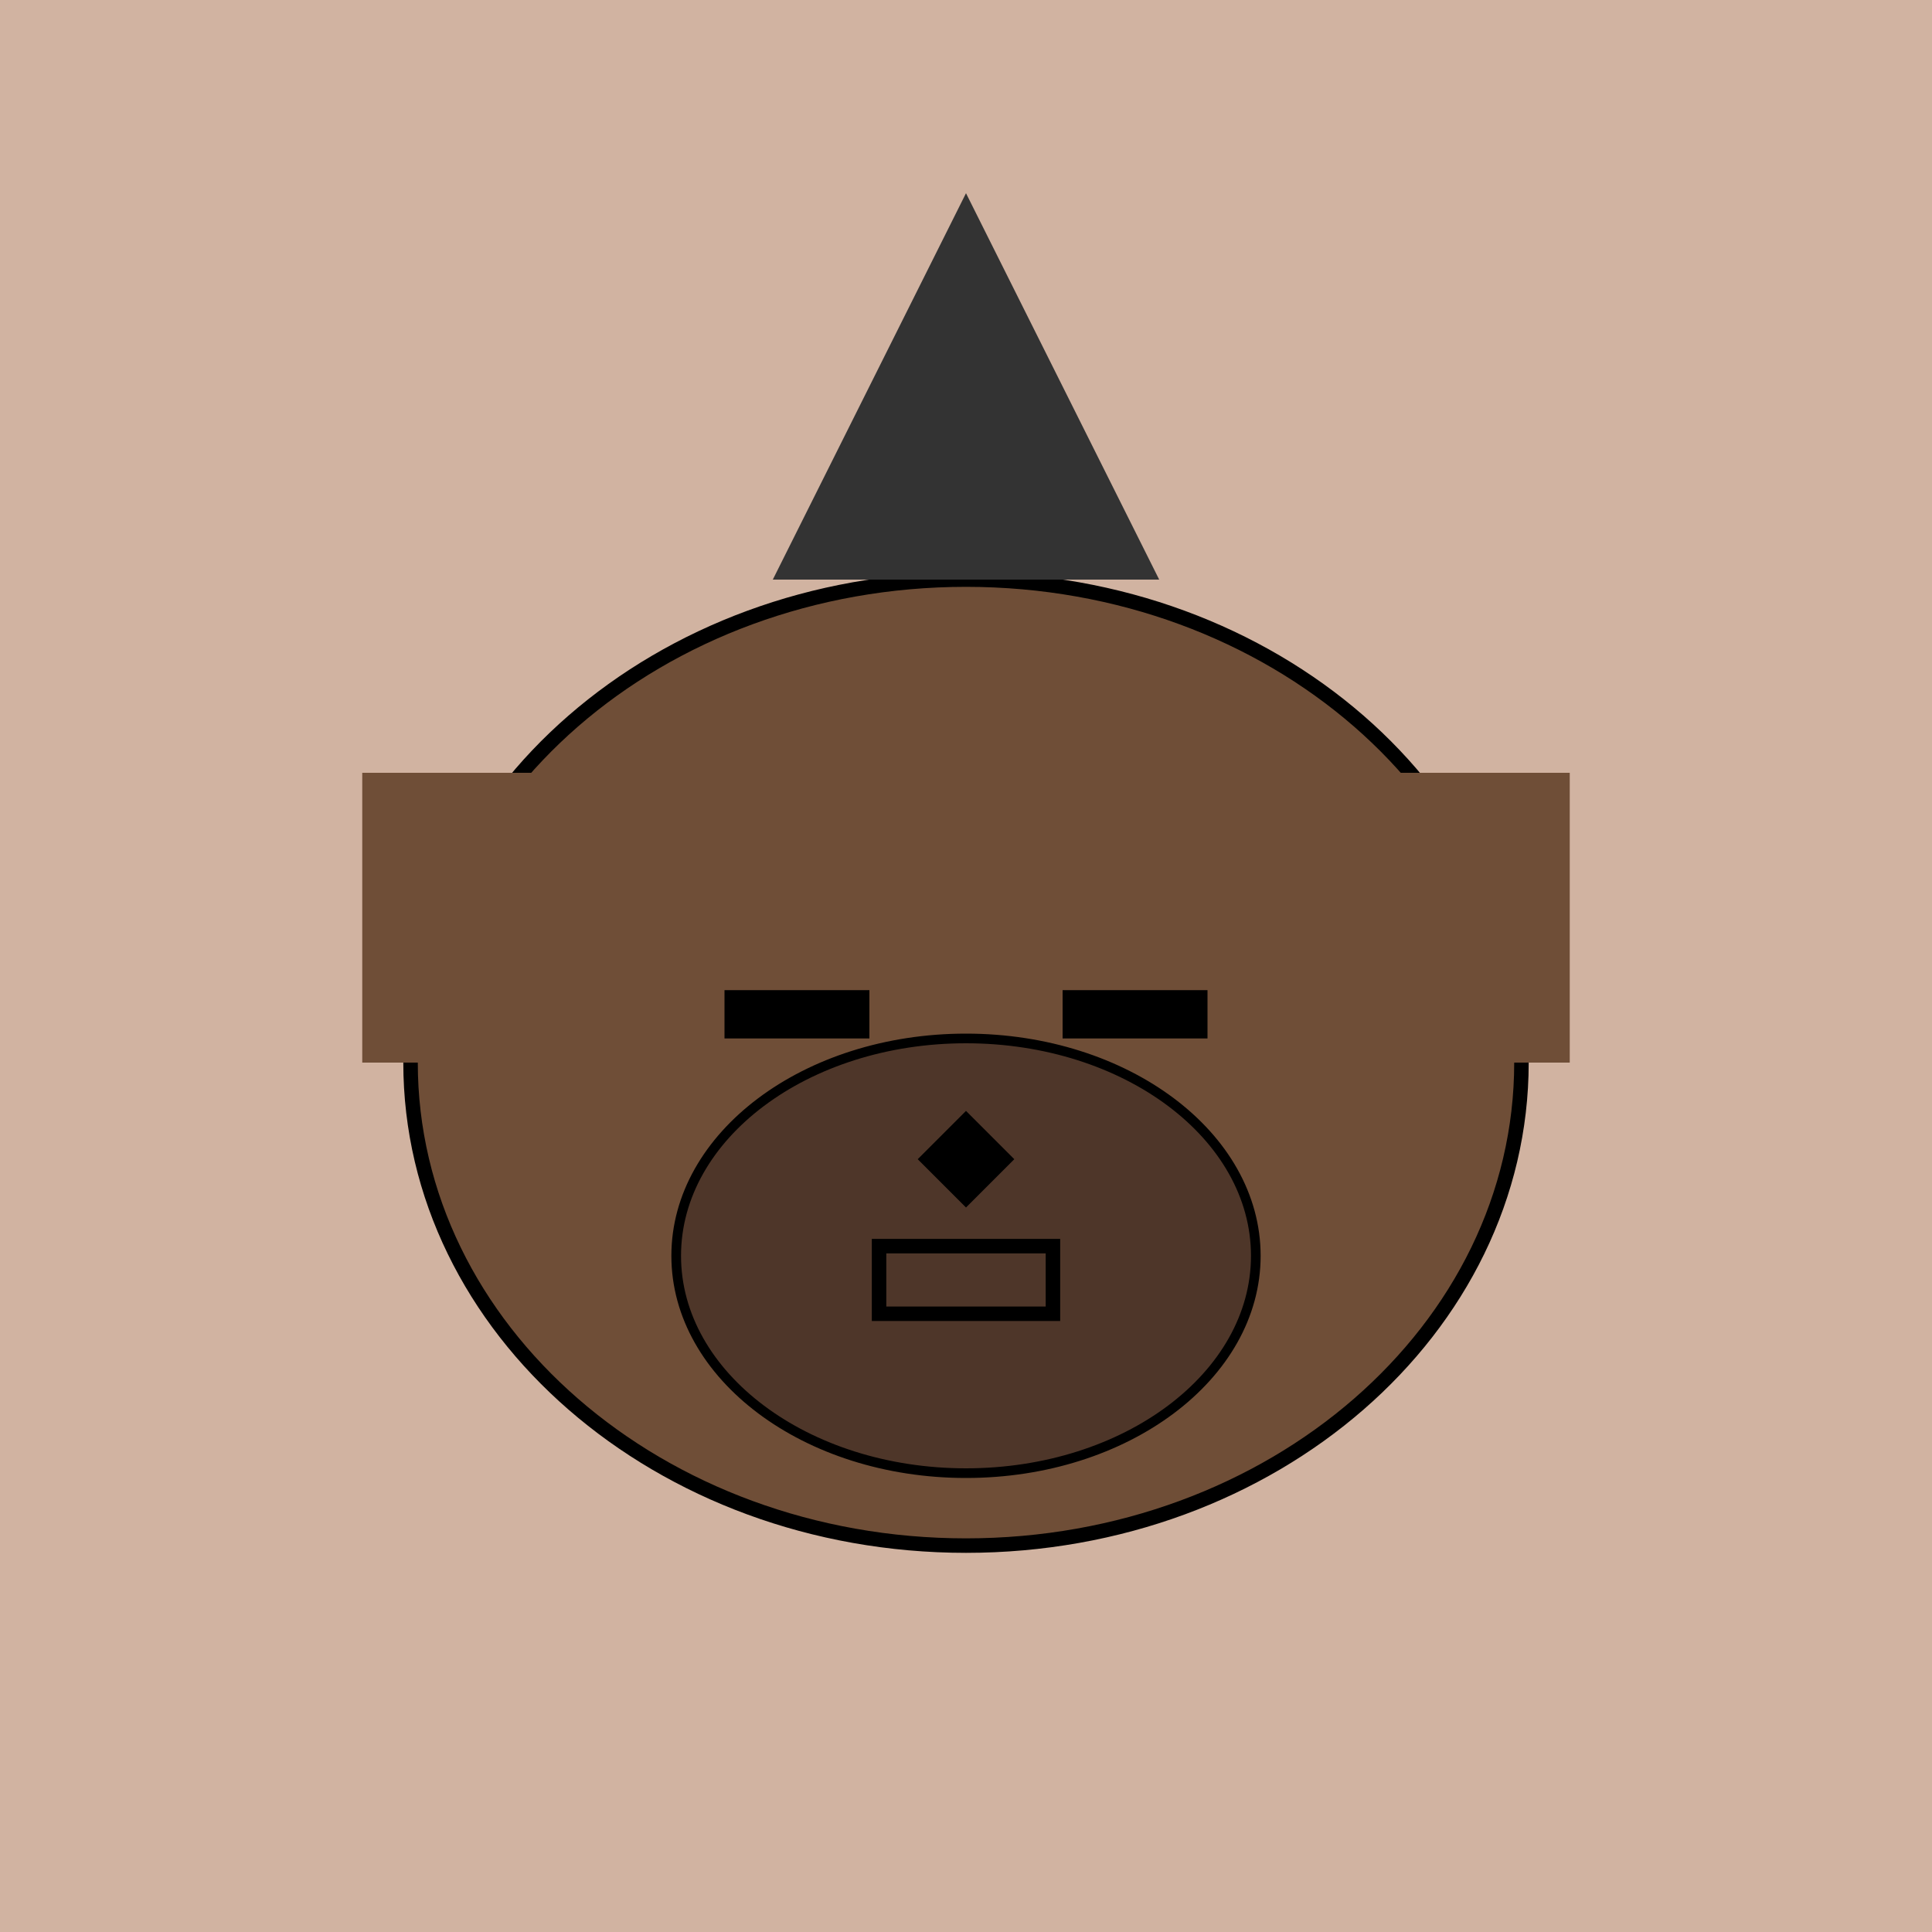
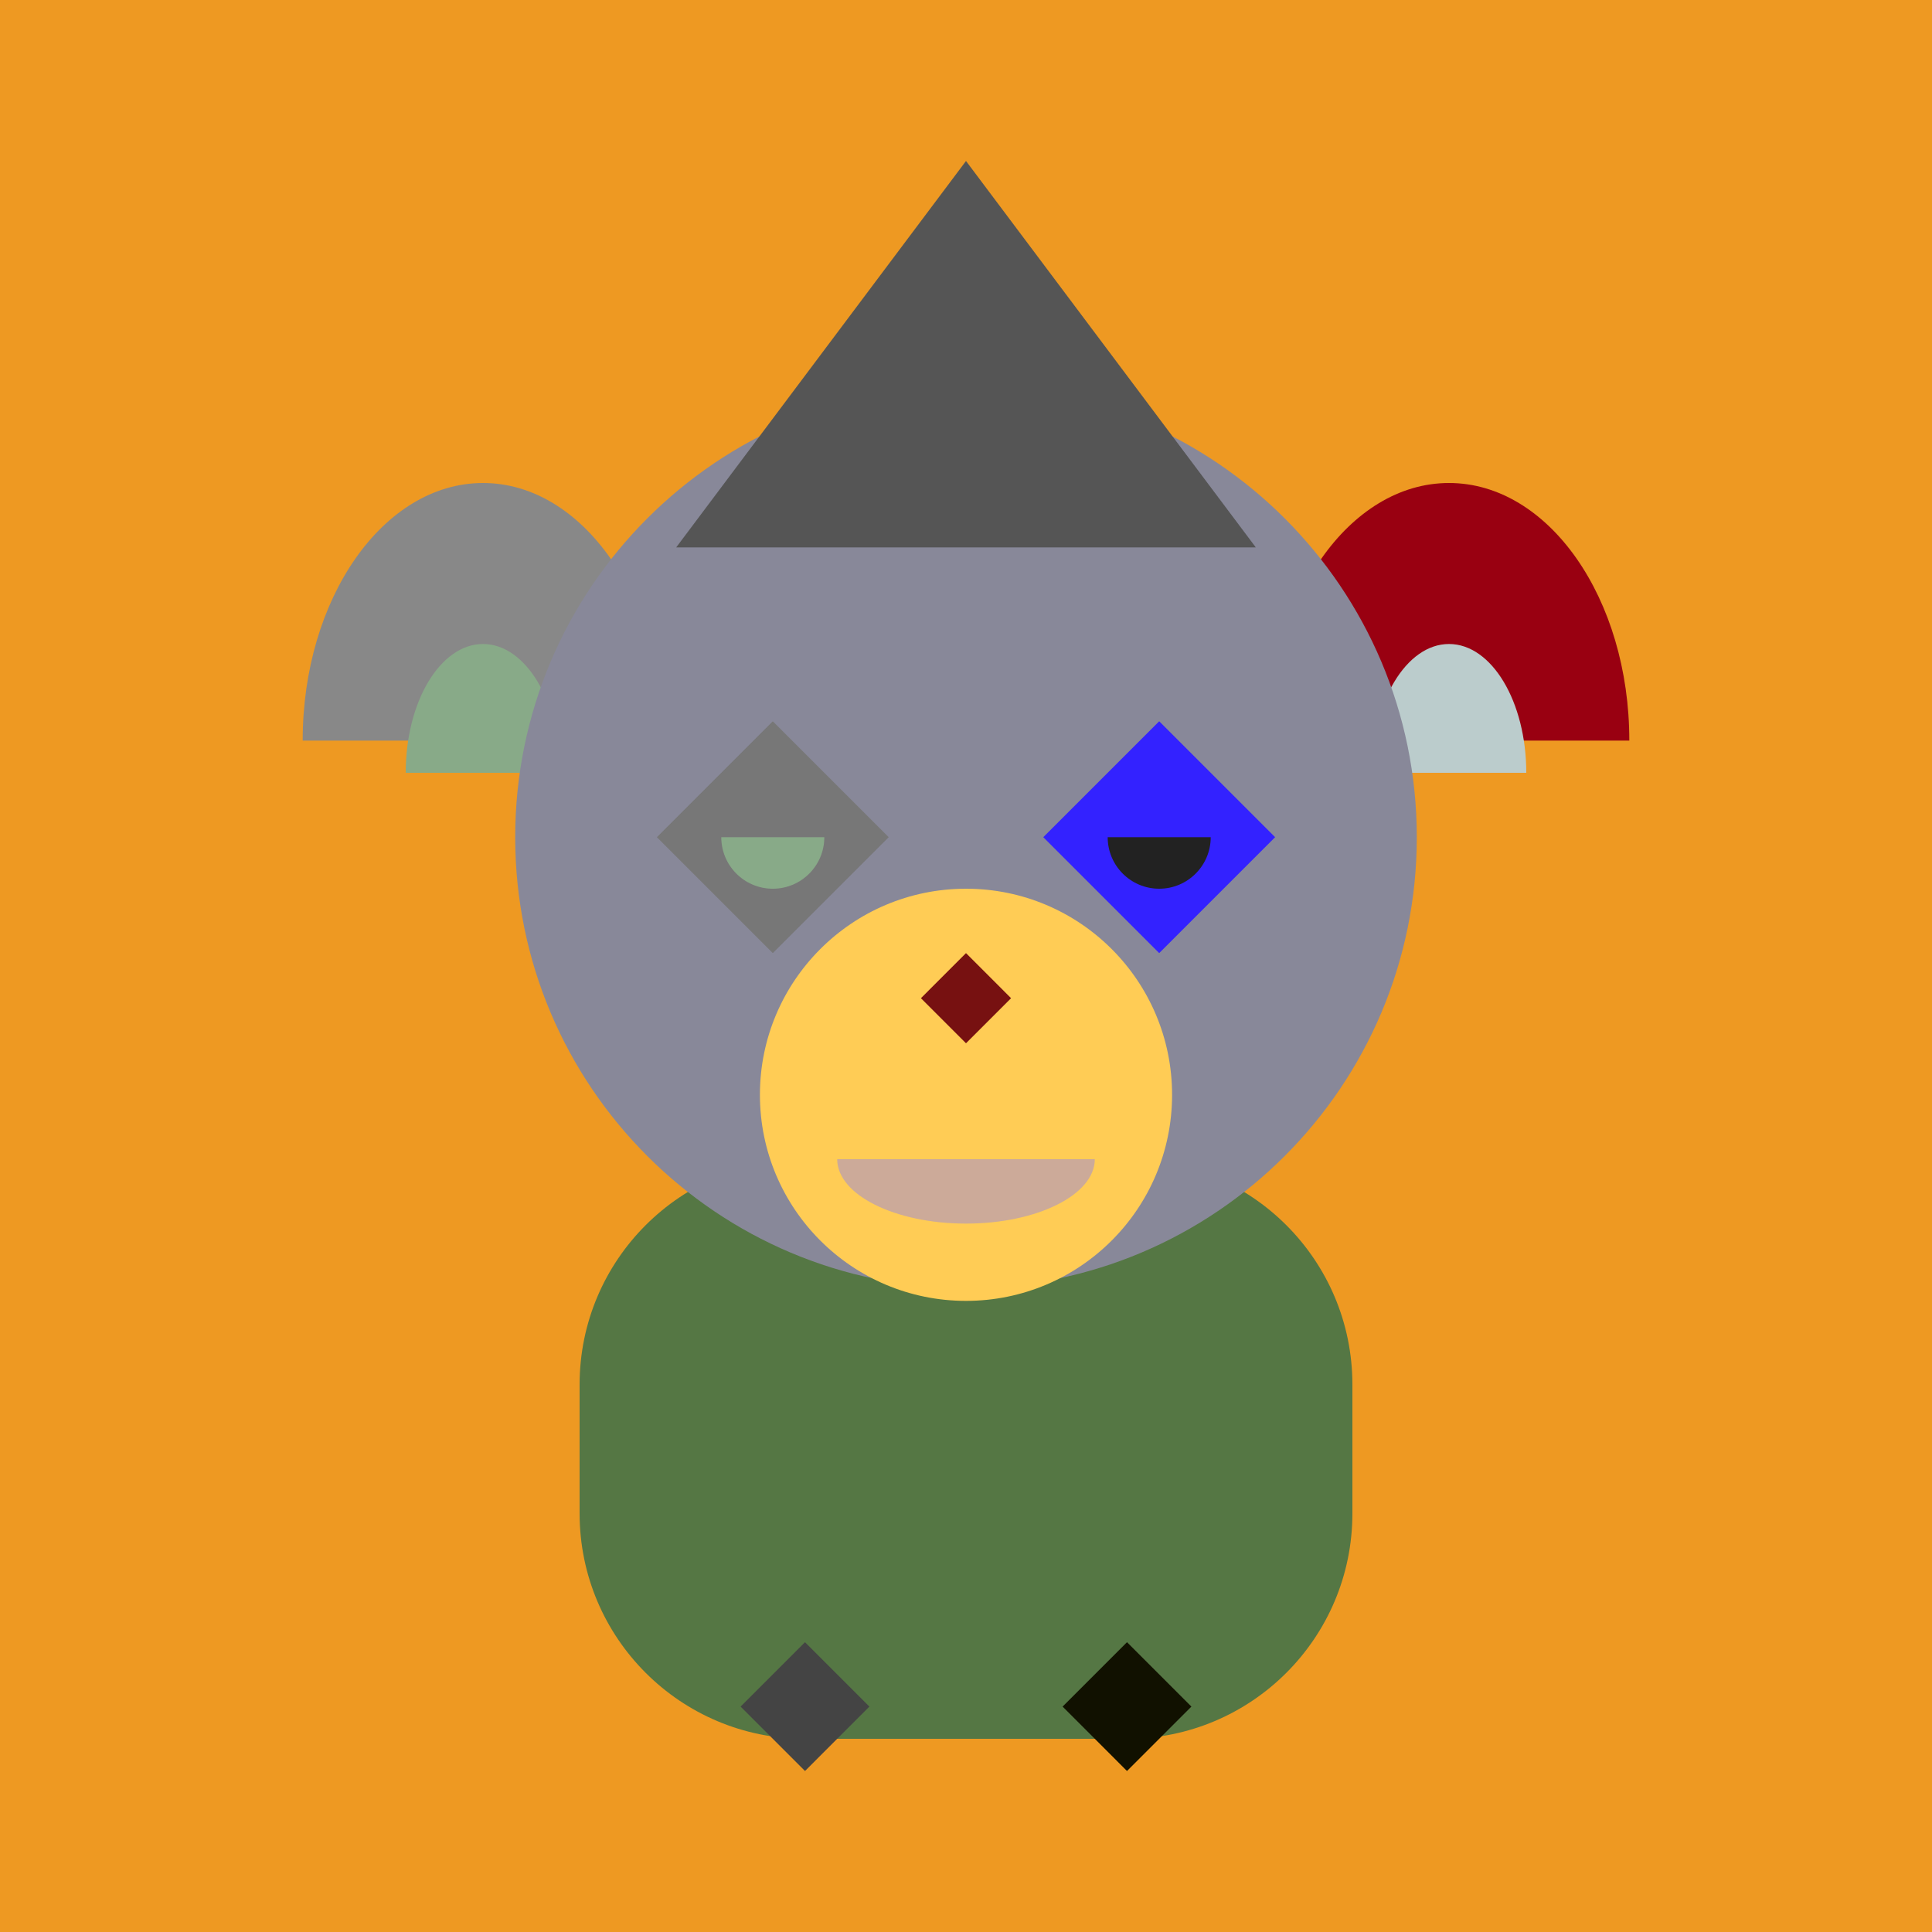
- <svg xmlns="http://www.w3.org/2000/svg" viewBox="0 0 400 400">
-   <rect width="400" height="400" fill="#D1B3A1" />
-   <ellipse cx="200" cy="220" rx="115" ry="100" fill="#6F4E37" stroke="#000" stroke-width="3" />
-   <rect x="75" y="160" width="40" height="60" fill="#6F4E37" />
-   <rect x="285" y="160" width="40" height="60" fill="#6F4E37" />
-   <ellipse cx="200" cy="260" rx="60" ry="45" fill="#4E3629" stroke="#000" stroke-width="2" />
-   <rect x="150" y="205" width="30" height="10" />
-   <rect x="220" y="205" width="30" height="10" />
-   <polygon points="200,230 210,240 200,250 190,240" />
-   <rect x="182" y="258" width="36" height="14" stroke="#000" fill="none" stroke-width="3" />
-   <polygon points="200,40 240,120 160,120" fill="#333" />
+ <svg xmlns="http://www.w3.org/2000/svg" viewBox="0 0 300 300">
+   <rect width="100%" height="100%" fill="#EE9922" />
+   <rect x="90" y="180" width="120" height="90" rx="35" fill="#557744" />
+   <path d="M47 115 A 28 40 0 0 1 103 115" fill="#888888" />
+   <path d="M197 115 A 28 40 0 0 1 253 115" fill="#990011" />
+   <path d="M63 120 A 12 20 0 0 1 87 120" fill="#88AA88" />
+   <path d="M213 120 A 12 20 0 0 1 237 120" fill="#BBCCCC" />
+   <circle cx="150" cy="130" r="70" fill="#888899" />
+   <polygon points="150,25 105,85 195,85" fill="#555555" />
+   <polygon points="120,112 138,130 120,148 102,130" fill="#777777" />
+   <polygon points="180,112 198,130 180,148 162,130" fill="#3322FF" />
+   <path d="M112 130 A 8 8 0 0 0 128 130" fill="#88AA88" />
+   <path d="M172 130 A 8 8 0 0 0 188 130" fill="#222222" />
+   <circle cx="150" cy="170" r="32" fill="#FFCC55" />
+   <polygon points="150,148 157,155 150,162 143,155" fill="#771111" />
+   <path d="M130 180 A 20 10 0 0 0 170 180" fill="#CCAA99" />
+   <polygon points="125,255 135,265 125,275 115,265" fill="#444444" />
+   <polygon points="175,255 185,265 175,275 165,265" fill="#111100" />
</svg>
